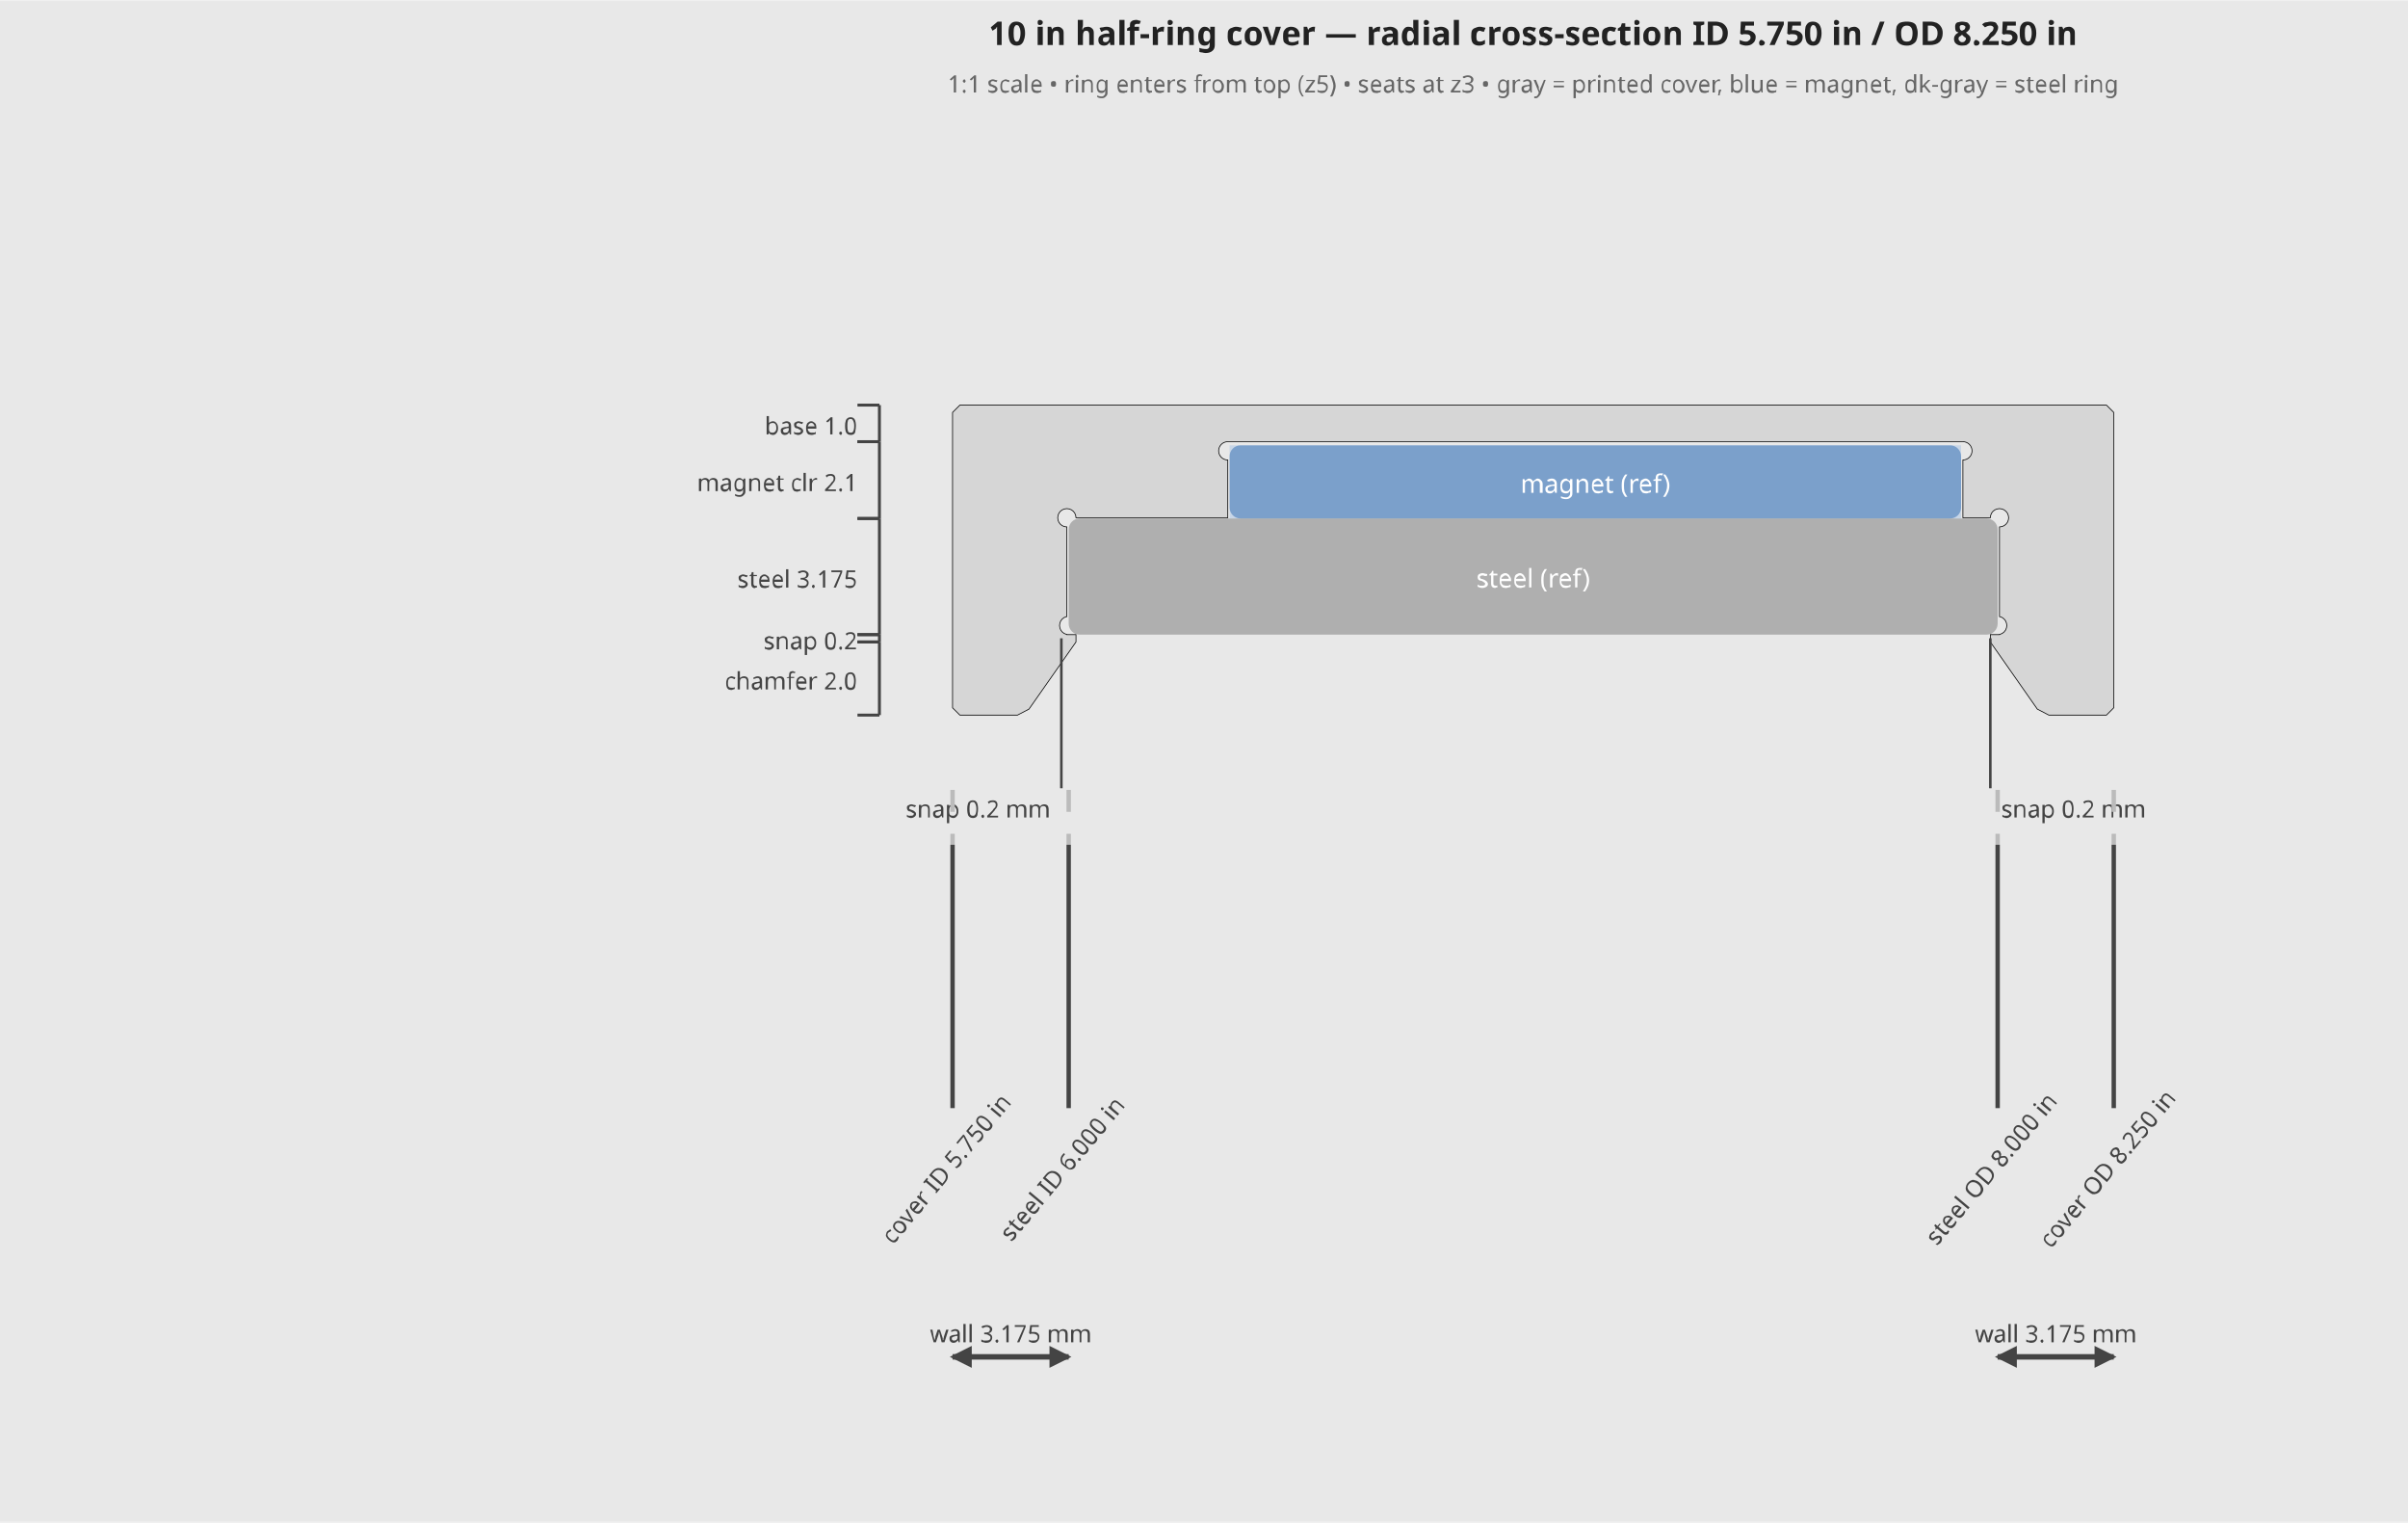
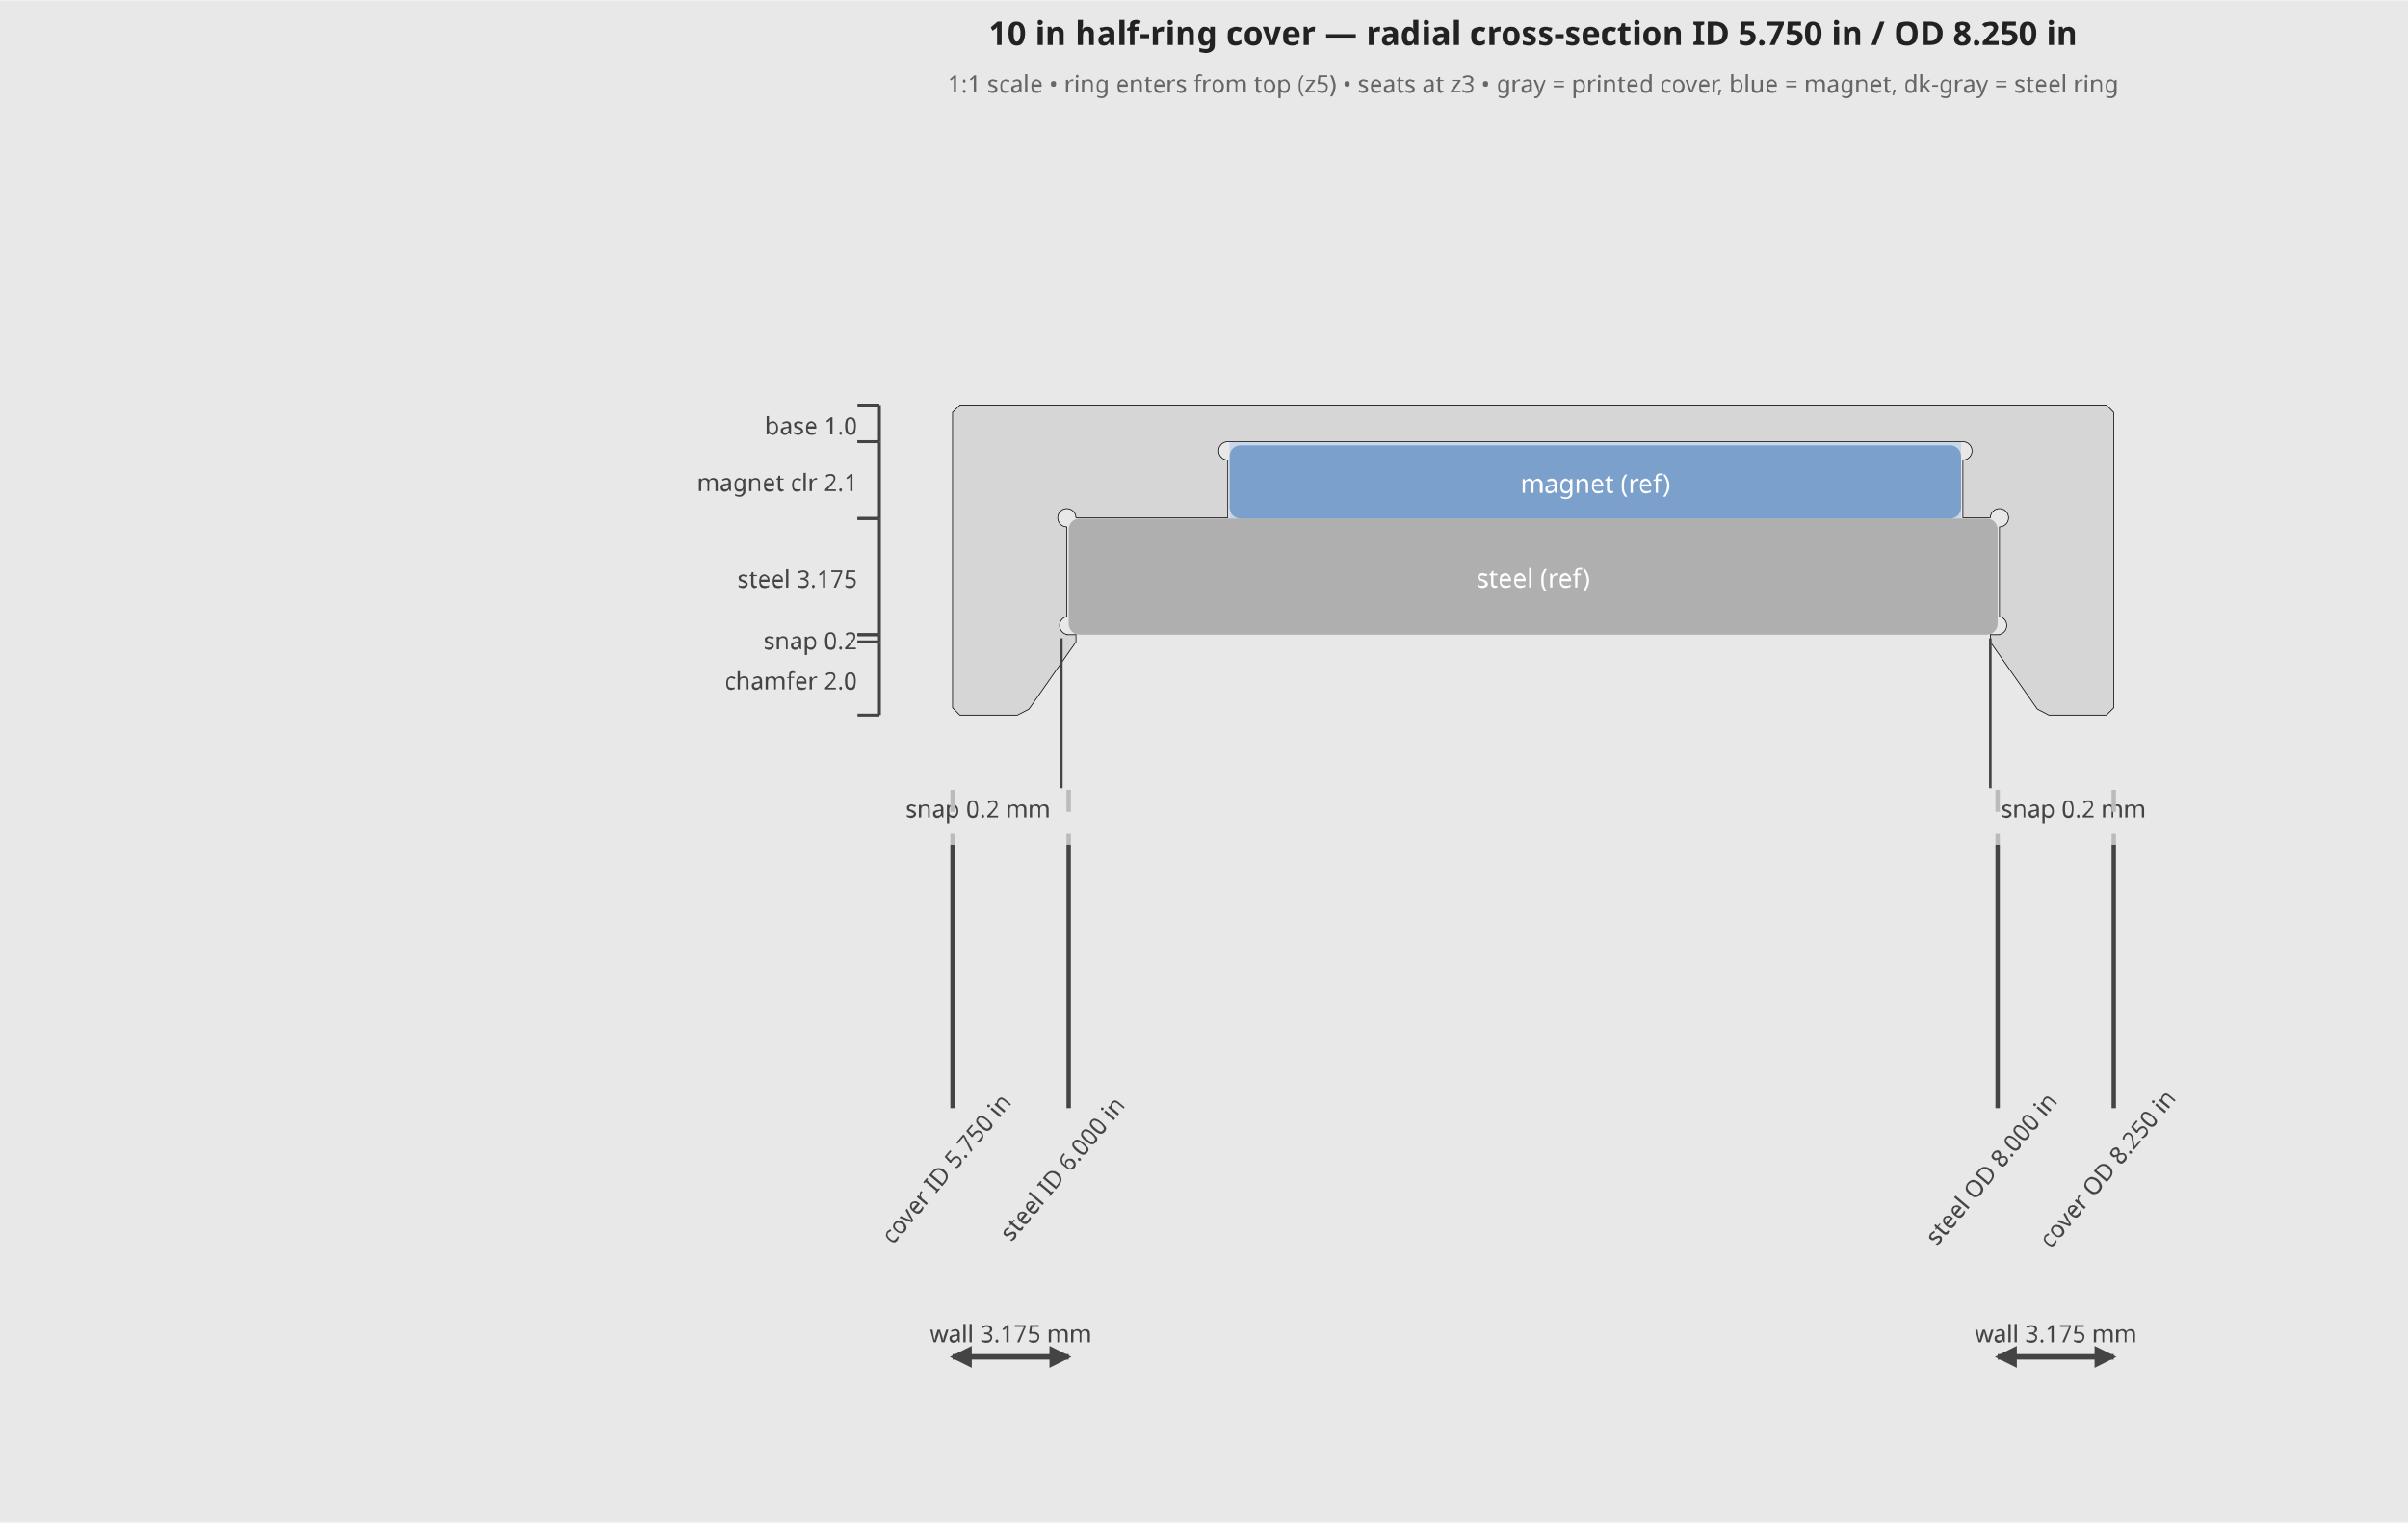
<svg xmlns="http://www.w3.org/2000/svg" width="65.8mm" height="41.6mm" viewBox="46.980 -11.045 65.840 41.565">
  <defs>
    <marker id="a1" markerWidth="4" markerHeight="4" refX="3.5" refY="2" orient="auto">
      <path d="M0,0 L4,2 L0,4 Z" fill="#444" />
    </marker>
    <marker id="a2" markerWidth="4" markerHeight="4" refX="0.5" refY="2" orient="auto">
      <path d="M4,0 L0,2 L4,4 Z" fill="#444" />
    </marker>
  </defs>
  <rect x="46.980" y="-11.045" width="65.840" height="41.565" fill="#e8e8e8" />
  <text x="88.900" y="-9.845" text-anchor="middle" font-family="sans-serif" font-size="0.9" font-weight="bold" fill="#222">10 in half-ring cover — radial cross-section  ID 5.750 in / OD 8.250 in</text>
  <text x="88.900" y="-8.545" text-anchor="middle" font-family="sans-serif" font-size="0.65" font-weight="normal" fill="#666">1:1 scale • ring enters from top (z5) • seats at z3 • gray = printed cover, blue = magnet, dk-gray = steel ring</text>
-   <rect x="80.600" y="1.100" width="20.000" height="2.000" fill="#4a90e2" fill-opacity="0.2" stroke="none" />
+   <rect x="80.600" y="1.000" width="20.000" height="2.100" fill="#4a90e2" fill-opacity="0.2" stroke="none" />
  <rect x="80.600" y="1.100" width="20.000" height="2.000" fill="#2e6bb0" fill-opacity="0.5" stroke="none" rx="0.300" ry="0.300" />
  <rect x="76.200" y="3.100" width="25.400" height="3.175" fill="#777" fill-opacity="0.5" stroke="none" rx="0.300" ry="0.300" />
  <text x="88.900" y="4.987" text-anchor="middle" font-family="sans-serif" font-size="0.7" font-weight="normal" fill="white">steel (ref)</text>
  <text x="90.600" y="2.400" text-anchor="middle" font-family="sans-serif" font-size="0.7" font-weight="normal" fill="white">magnet (ref)</text>
  <g transform="scale(1,-1)" stroke-linecap="round">
    <g fill="rgb(214,214,214)" stroke="rgb(0,0,0)" stroke-width="0.02" id="cover">
      <path d="M 104.575,0.0 L 73.225,0.0 L 73.025,-0.2 L 73.025,-8.275 L 73.225,-8.475 L 74.8,-8.475 L 75.115,-8.311 Q 75.752,-7.401 76.4,-6.475 L 76.4,-6.275 L 76.15,-6.275 L 76.15,-6.268 L 76.135,-6.266 L 76.075,-6.242 L 76.023,-6.202 L 75.983,-6.15 L 75.959,-6.09 L 75.95,-6.025 L 75.959,-5.96 L 75.983,-5.9 L 76.023,-5.848 L 76.075,-5.808 L 76.135,-5.784 L 76.15,-5.782 L 76.15,-3.33 L 76.085,-3.321 L 76.025,-3.297 L 75.973,-3.257 L 75.933,-3.205 L 75.909,-3.145 L 75.9,-3.08 L 75.909,-3.015 L 75.933,-2.955 L 75.973,-2.903 L 76.025,-2.863 L 76.085,-2.839 L 76.15,-2.83 L 76.215,-2.839 L 76.275,-2.863 L 76.327,-2.903 L 76.367,-2.955 L 76.391,-3.015 L 76.4,-3.08 L 80.55,-3.08 L 80.55,-1.5 A 0.25,0.25 -90.0 0,0 80.55,-1.0 L 100.65,-1.0 A 0.25,0.25 -90.0 0,0 100.65,-1.5 L 100.65,-3.08 L 101.4,-3.08 L 101.409,-3.015 L 101.433,-2.955 L 101.473,-2.903 L 101.525,-2.863 L 101.585,-2.839 L 101.65,-2.83 L 101.715,-2.839 L 101.775,-2.863 L 101.827,-2.903 L 101.867,-2.955 L 101.891,-3.015 L 101.9,-3.08 L 101.891,-3.145 L 101.867,-3.205 L 101.827,-3.257 L 101.775,-3.297 L 101.715,-3.321 L 101.65,-3.33 L 101.65,-5.782 L 101.665,-5.784 L 101.725,-5.808 L 101.777,-5.848 L 101.817,-5.9 L 101.841,-5.96 L 101.85,-6.025 L 101.841,-6.09 L 101.817,-6.15 L 101.777,-6.202 L 101.725,-6.242 L 101.665,-6.266 L 101.65,-6.268 L 101.65,-6.275 L 101.4,-6.275 L 101.4,-6.475 Q 102.039,-7.387 102.685,-8.311 L 103.0,-8.475 L 104.575,-8.475 L 104.775,-8.275 L 104.775,-0.2 L 104.575,0.0" />
    </g>
  </g>
  <line x1="70.425" y1="0.000" x2="71.025" y2="0.000" stroke="#444" stroke-width="0.08" />
  <line x1="70.425" y1="1.000" x2="71.025" y2="1.000" stroke="#444" stroke-width="0.08" />
  <line x1="71.025" y1="0.000" x2="71.025" y2="1.000" stroke="#444" stroke-width="0.08" />
  <text x="70.425" y="0.800" text-anchor="end" font-family="sans-serif" font-size="0.65" font-weight="normal" fill="#444">base 1.0</text>
  <line x1="70.425" y1="1.000" x2="71.025" y2="1.000" stroke="#444" stroke-width="0.08" />
  <line x1="70.425" y1="3.100" x2="71.025" y2="3.100" stroke="#444" stroke-width="0.08" />
  <line x1="71.025" y1="1.000" x2="71.025" y2="3.100" stroke="#444" stroke-width="0.08" />
  <text x="70.425" y="2.350" text-anchor="end" font-family="sans-serif" font-size="0.65" font-weight="normal" fill="#444">magnet clr 2.1</text>
  <line x1="70.425" y1="3.100" x2="71.025" y2="3.100" stroke="#444" stroke-width="0.08" />
  <line x1="70.425" y1="6.275" x2="71.025" y2="6.275" stroke="#444" stroke-width="0.08" />
  <line x1="71.025" y1="3.100" x2="71.025" y2="6.275" stroke="#444" stroke-width="0.08" />
  <text x="70.425" y="4.987" text-anchor="end" font-family="sans-serif" font-size="0.65" font-weight="normal" fill="#444">steel 3.175</text>
  <line x1="70.425" y1="6.275" x2="71.025" y2="6.275" stroke="#444" stroke-width="0.08" />
  <line x1="70.425" y1="6.475" x2="71.025" y2="6.475" stroke="#444" stroke-width="0.08" />
  <line x1="71.025" y1="6.275" x2="71.025" y2="6.475" stroke="#444" stroke-width="0.08" />
  <text x="70.425" y="6.675" text-anchor="end" font-family="sans-serif" font-size="0.65" font-weight="normal" fill="#444">snap 0.2</text>
  <line x1="70.425" y1="6.475" x2="71.025" y2="6.475" stroke="#444" stroke-width="0.08" />
  <line x1="70.425" y1="8.475" x2="71.025" y2="8.475" stroke="#444" stroke-width="0.08" />
  <line x1="71.025" y1="6.475" x2="71.025" y2="8.475" stroke="#444" stroke-width="0.08" />
  <text x="70.425" y="7.775" text-anchor="end" font-family="sans-serif" font-size="0.65" font-weight="normal" fill="#444">chamfer 2.0</text>
  <line x1="76.000" y1="6.375" x2="76.000" y2="10.475" stroke="#444" stroke-width="0.07" />
  <text x="75.700" y="11.275" text-anchor="end" font-family="sans-serif" font-size="0.65" font-weight="normal" fill="#444">snap 0.2 mm</text>
  <line x1="101.400" y1="6.375" x2="101.400" y2="10.475" stroke="#444" stroke-width="0.07" />
  <text x="101.700" y="11.275" text-anchor="start" font-family="sans-serif" font-size="0.65" font-weight="normal" fill="#444">snap 0.2 mm</text>
  <line x1="73.025" y1="10.520" x2="73.025" y2="12.020" stroke="#bbb" stroke-width="0.12" stroke-dasharray="0.6,0.6" />
  <line x1="73.025" y1="12.020" x2="73.025" y2="19.220" stroke="#444" stroke-width="0.12" />
  <text x="73.025" y="21.020" text-anchor="middle" font-family="sans-serif" font-size="0.65" font-weight="normal" fill="#444" transform="rotate(-50,73.025,21.020)">cover ID 5.750 in</text>
  <line x1="76.200" y1="10.520" x2="76.200" y2="12.020" stroke="#bbb" stroke-width="0.12" stroke-dasharray="0.6,0.6" />
  <line x1="76.200" y1="12.020" x2="76.200" y2="19.220" stroke="#444" stroke-width="0.12" />
  <text x="76.200" y="21.020" text-anchor="middle" font-family="sans-serif" font-size="0.65" font-weight="normal" fill="#444" transform="rotate(-50,76.200,21.020)">steel ID 6.000 in</text>
  <line x1="101.600" y1="10.520" x2="101.600" y2="12.020" stroke="#bbb" stroke-width="0.12" stroke-dasharray="0.6,0.6" />
  <line x1="101.600" y1="12.020" x2="101.600" y2="19.220" stroke="#444" stroke-width="0.12" />
  <text x="101.600" y="21.020" text-anchor="middle" font-family="sans-serif" font-size="0.65" font-weight="normal" fill="#444" transform="rotate(-50,101.600,21.020)">steel OD 8.000 in</text>
  <line x1="104.775" y1="10.520" x2="104.775" y2="12.020" stroke="#bbb" stroke-width="0.12" stroke-dasharray="0.6,0.6" />
  <line x1="104.775" y1="12.020" x2="104.775" y2="19.220" stroke="#444" stroke-width="0.12" />
  <text x="104.775" y="21.020" text-anchor="middle" font-family="sans-serif" font-size="0.65" font-weight="normal" fill="#444" transform="rotate(-50,104.775,21.020)">cover OD 8.250 in</text>
  <line x1="73.025" y1="26.020" x2="76.200" y2="26.020" stroke="#444" stroke-width="0.15" marker-start="url(#a2)" marker-end="url(#a1)" />
  <text x="74.612" y="25.620" text-anchor="middle" font-family="sans-serif" font-size="0.65" font-weight="normal" fill="#444">wall 3.175 mm</text>
  <line x1="101.600" y1="26.020" x2="104.775" y2="26.020" stroke="#444" stroke-width="0.15" marker-start="url(#a2)" marker-end="url(#a1)" />
  <text x="103.188" y="25.620" text-anchor="middle" font-family="sans-serif" font-size="0.65" font-weight="normal" fill="#444">wall 3.175 mm</text>
</svg>
